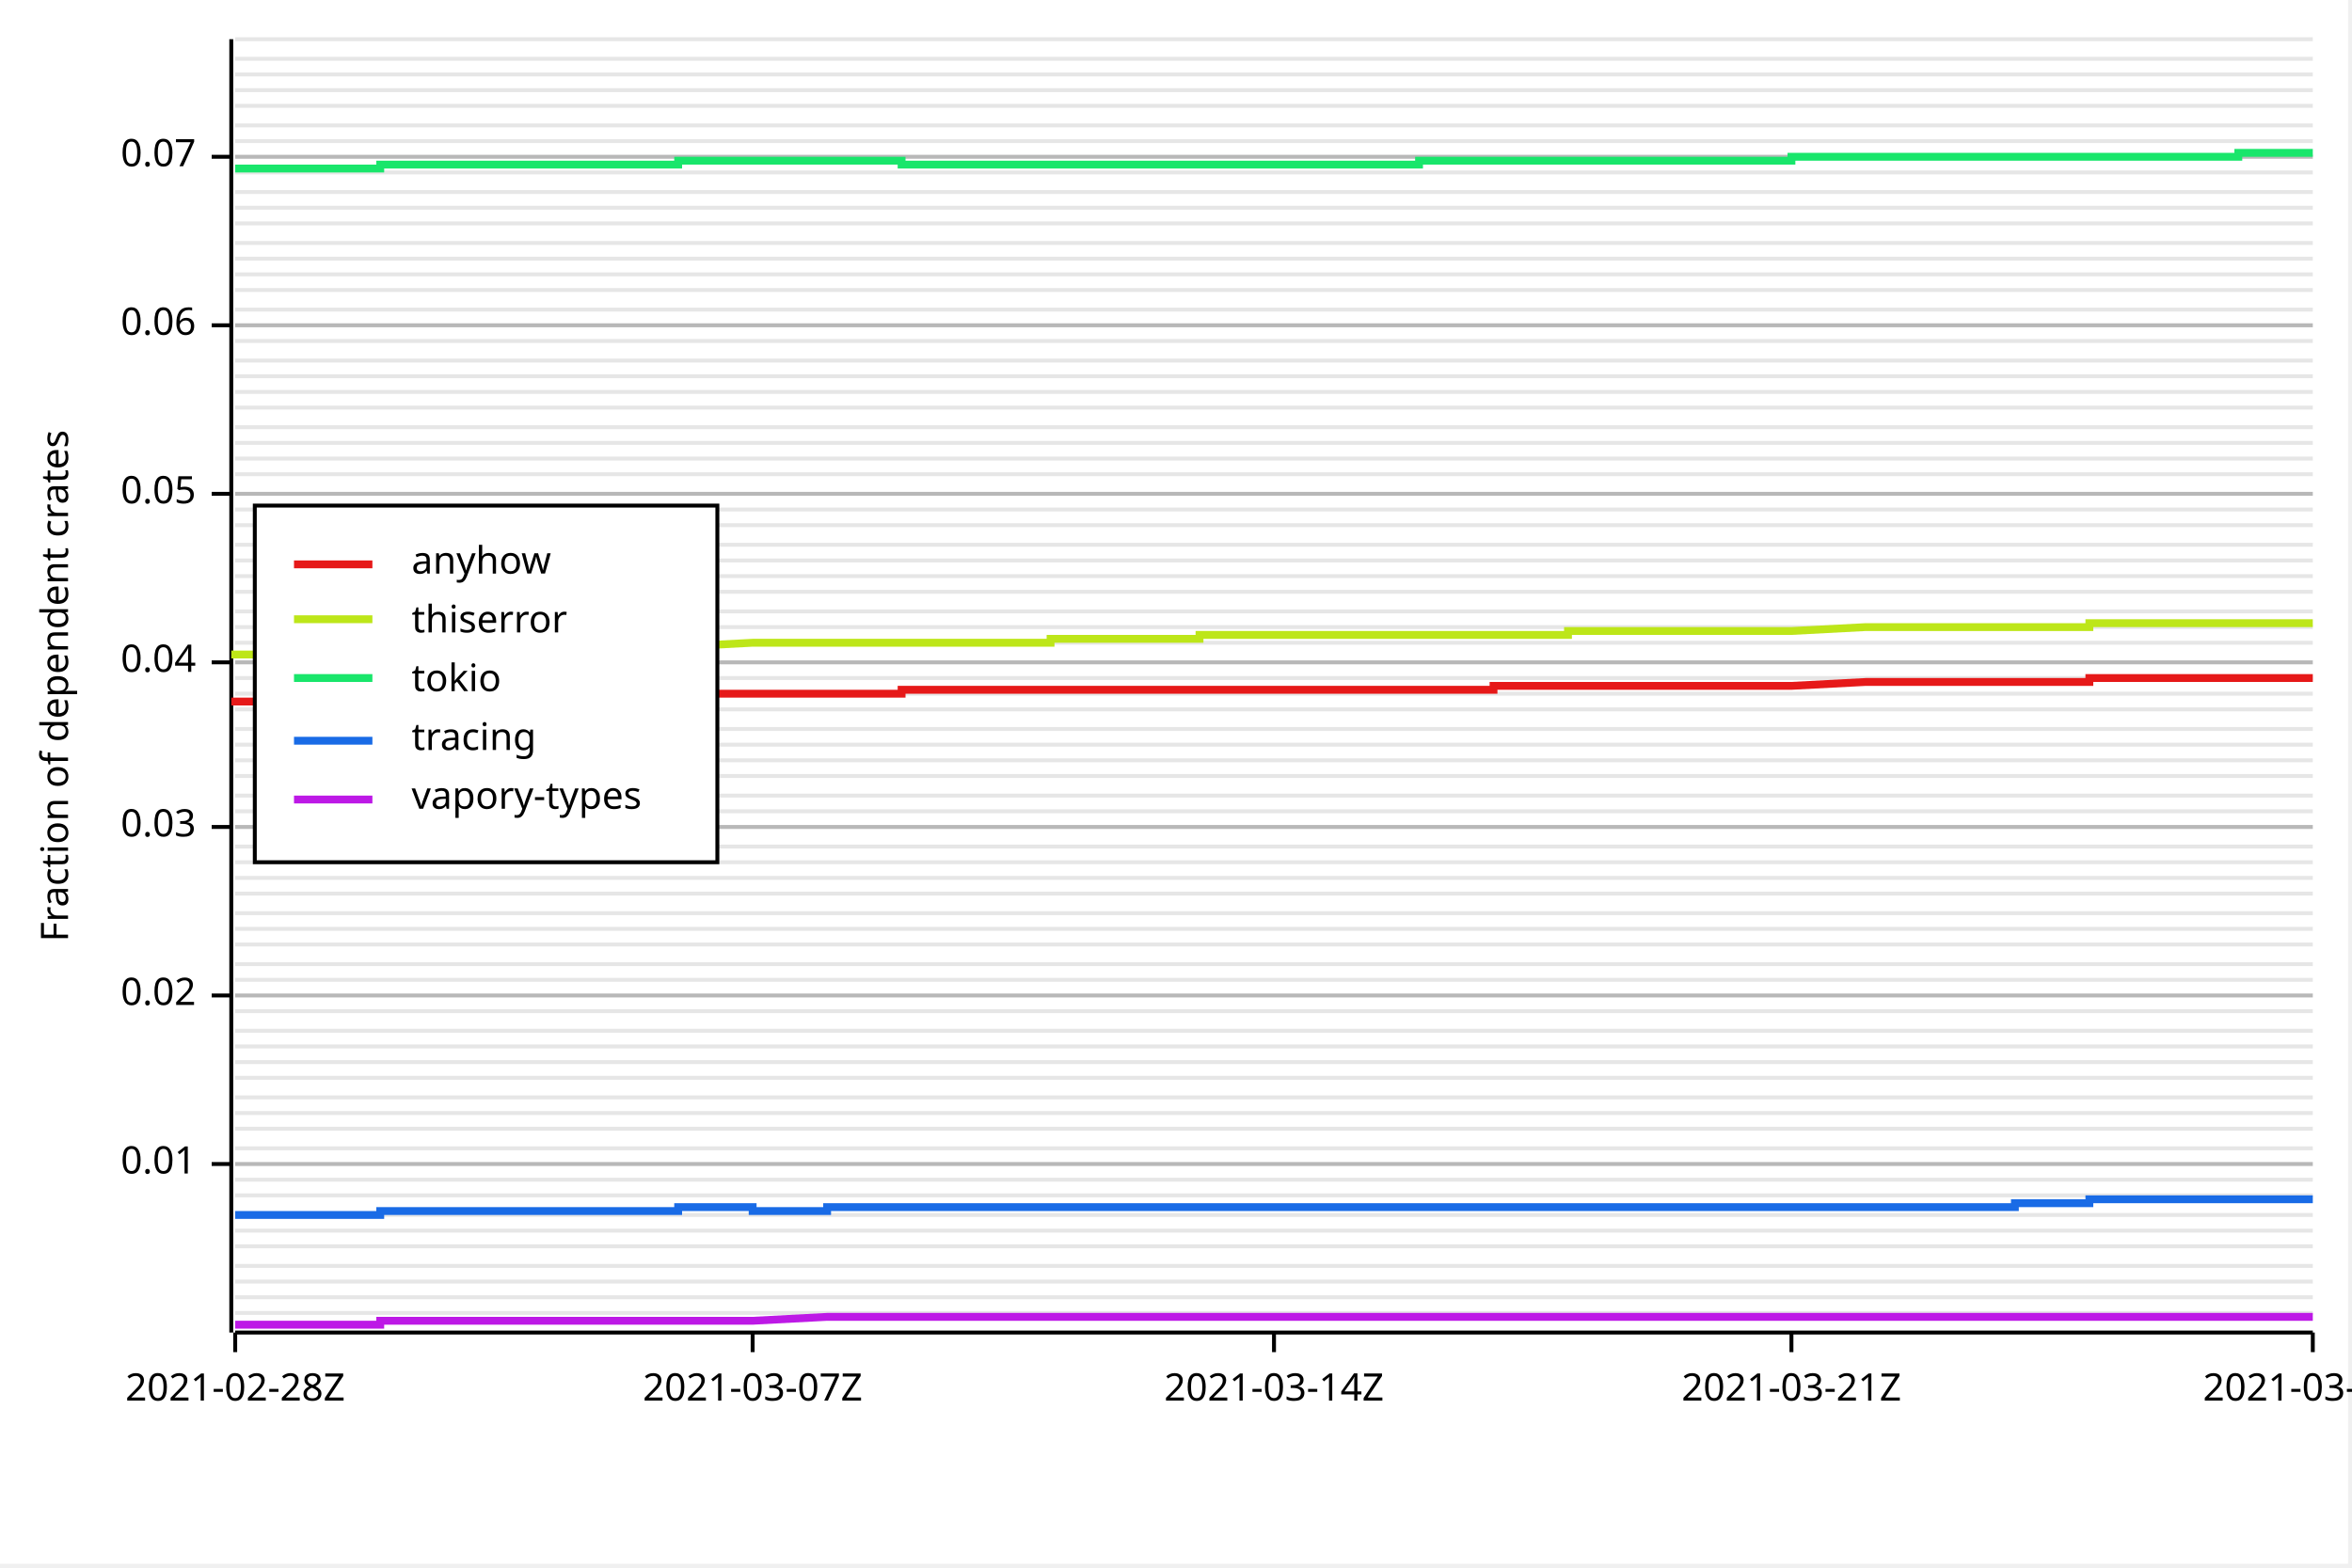
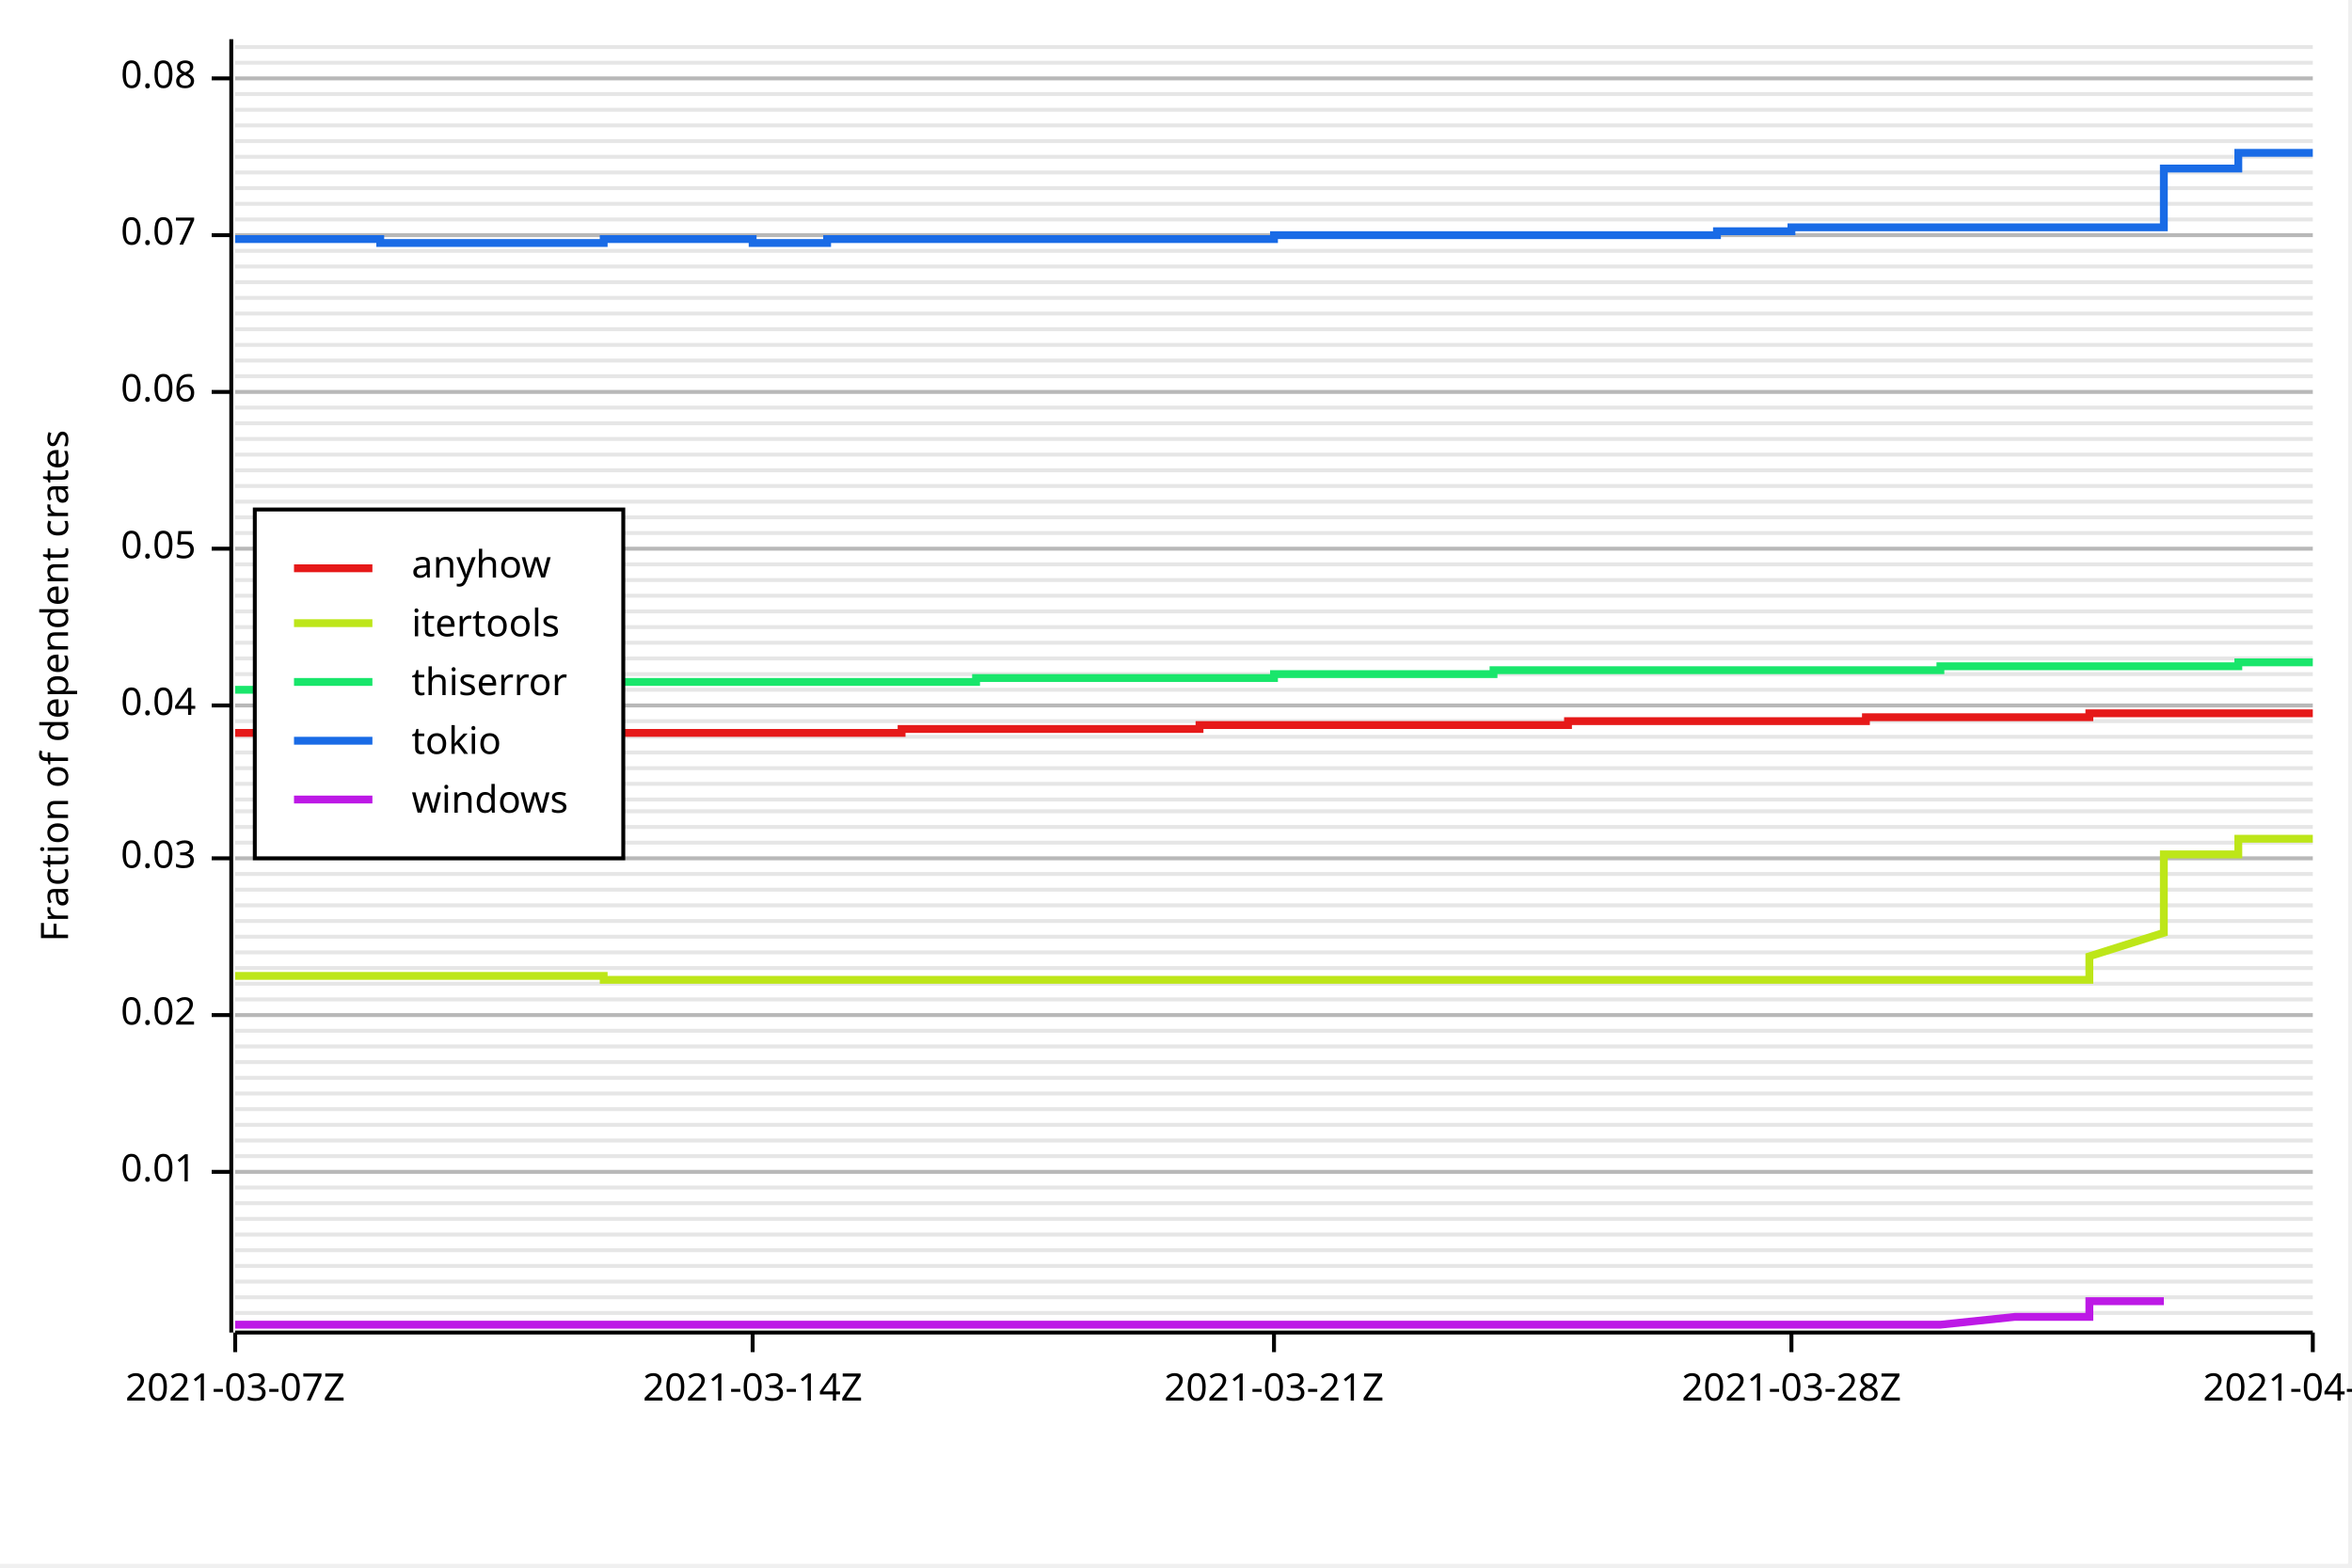
<svg xmlns="http://www.w3.org/2000/svg" width="600" height="400" viewBox="0 0 600 400">
  <rect x="0" y="0" width="599" height="399" opacity="1" fill="#FFFFFF" stroke="none" />
  <line opacity="0.1" stroke="#000000" stroke-width="1" x1="60" y1="335" x2="590" y2="335" />
  <line opacity="0.1" stroke="#000000" stroke-width="1" x1="60" y1="331" x2="590" y2="331" />
  <line opacity="0.1" stroke="#000000" stroke-width="1" x1="60" y1="327" x2="590" y2="327" />
  <line opacity="0.1" stroke="#000000" stroke-width="1" x1="60" y1="323" x2="590" y2="323" />
-   <line opacity="0.1" stroke="#000000" stroke-width="1" x1="60" y1="318" x2="590" y2="318" />
-   <line opacity="0.1" stroke="#000000" stroke-width="1" x1="60" y1="314" x2="590" y2="314" />
-   <line opacity="0.1" stroke="#000000" stroke-width="1" x1="60" y1="310" x2="590" y2="310" />
-   <line opacity="0.1" stroke="#000000" stroke-width="1" x1="60" y1="305" x2="590" y2="305" />
-   <line opacity="0.1" stroke="#000000" stroke-width="1" x1="60" y1="301" x2="590" y2="301" />
-   <line opacity="0.1" stroke="#000000" stroke-width="1" x1="60" y1="297" x2="590" y2="297" />
-   <line opacity="0.1" stroke="#000000" stroke-width="1" x1="60" y1="293" x2="590" y2="293" />
-   <line opacity="0.1" stroke="#000000" stroke-width="1" x1="60" y1="288" x2="590" y2="288" />
-   <line opacity="0.1" stroke="#000000" stroke-width="1" x1="60" y1="284" x2="590" y2="284" />
-   <line opacity="0.1" stroke="#000000" stroke-width="1" x1="60" y1="280" x2="590" y2="280" />
+   <line opacity="0.1" stroke="#000000" stroke-width="1" x1="60" y1="319" x2="590" y2="319" />
+   <line opacity="0.1" stroke="#000000" stroke-width="1" x1="60" y1="315" x2="590" y2="315" />
+   <line opacity="0.1" stroke="#000000" stroke-width="1" x1="60" y1="311" x2="590" y2="311" />
+   <line opacity="0.1" stroke="#000000" stroke-width="1" x1="60" y1="307" x2="590" y2="307" />
+   <line opacity="0.1" stroke="#000000" stroke-width="1" x1="60" y1="303" x2="590" y2="303" />
+   <line opacity="0.1" stroke="#000000" stroke-width="1" x1="60" y1="299" x2="590" y2="299" />
+   <line opacity="0.1" stroke="#000000" stroke-width="1" x1="60" y1="295" x2="590" y2="295" />
+   <line opacity="0.1" stroke="#000000" stroke-width="1" x1="60" y1="291" x2="590" y2="291" />
+   <line opacity="0.1" stroke="#000000" stroke-width="1" x1="60" y1="287" x2="590" y2="287" />
+   <line opacity="0.1" stroke="#000000" stroke-width="1" x1="60" y1="283" x2="590" y2="283" />
+   <line opacity="0.1" stroke="#000000" stroke-width="1" x1="60" y1="279" x2="590" y2="279" />
  <line opacity="0.1" stroke="#000000" stroke-width="1" x1="60" y1="275" x2="590" y2="275" />
  <line opacity="0.1" stroke="#000000" stroke-width="1" x1="60" y1="271" x2="590" y2="271" />
  <line opacity="0.1" stroke="#000000" stroke-width="1" x1="60" y1="267" x2="590" y2="267" />
  <line opacity="0.1" stroke="#000000" stroke-width="1" x1="60" y1="263" x2="590" y2="263" />
-   <line opacity="0.1" stroke="#000000" stroke-width="1" x1="60" y1="258" x2="590" y2="258" />
-   <line opacity="0.1" stroke="#000000" stroke-width="1" x1="60" y1="254" x2="590" y2="254" />
-   <line opacity="0.1" stroke="#000000" stroke-width="1" x1="60" y1="250" x2="590" y2="250" />
-   <line opacity="0.1" stroke="#000000" stroke-width="1" x1="60" y1="246" x2="590" y2="246" />
-   <line opacity="0.1" stroke="#000000" stroke-width="1" x1="60" y1="241" x2="590" y2="241" />
-   <line opacity="0.1" stroke="#000000" stroke-width="1" x1="60" y1="237" x2="590" y2="237" />
-   <line opacity="0.1" stroke="#000000" stroke-width="1" x1="60" y1="233" x2="590" y2="233" />
-   <line opacity="0.1" stroke="#000000" stroke-width="1" x1="60" y1="228" x2="590" y2="228" />
-   <line opacity="0.1" stroke="#000000" stroke-width="1" x1="60" y1="224" x2="590" y2="224" />
-   <line opacity="0.1" stroke="#000000" stroke-width="1" x1="60" y1="220" x2="590" y2="220" />
-   <line opacity="0.1" stroke="#000000" stroke-width="1" x1="60" y1="216" x2="590" y2="216" />
+   <line opacity="0.1" stroke="#000000" stroke-width="1" x1="60" y1="259" x2="590" y2="259" />
+   <line opacity="0.1" stroke="#000000" stroke-width="1" x1="60" y1="255" x2="590" y2="255" />
+   <line opacity="0.1" stroke="#000000" stroke-width="1" x1="60" y1="251" x2="590" y2="251" />
+   <line opacity="0.1" stroke="#000000" stroke-width="1" x1="60" y1="247" x2="590" y2="247" />
+   <line opacity="0.1" stroke="#000000" stroke-width="1" x1="60" y1="243" x2="590" y2="243" />
+   <line opacity="0.1" stroke="#000000" stroke-width="1" x1="60" y1="239" x2="590" y2="239" />
+   <line opacity="0.1" stroke="#000000" stroke-width="1" x1="60" y1="235" x2="590" y2="235" />
+   <line opacity="0.1" stroke="#000000" stroke-width="1" x1="60" y1="231" x2="590" y2="231" />
+   <line opacity="0.1" stroke="#000000" stroke-width="1" x1="60" y1="227" x2="590" y2="227" />
+   <line opacity="0.1" stroke="#000000" stroke-width="1" x1="60" y1="223" x2="590" y2="223" />
+   <line opacity="0.1" stroke="#000000" stroke-width="1" x1="60" y1="219" x2="590" y2="219" />
+   <line opacity="0.1" stroke="#000000" stroke-width="1" x1="60" y1="215" x2="590" y2="215" />
  <line opacity="0.1" stroke="#000000" stroke-width="1" x1="60" y1="211" x2="590" y2="211" />
  <line opacity="0.1" stroke="#000000" stroke-width="1" x1="60" y1="207" x2="590" y2="207" />
-   <line opacity="0.1" stroke="#000000" stroke-width="1" x1="60" y1="203" x2="590" y2="203" />
-   <line opacity="0.1" stroke="#000000" stroke-width="1" x1="60" y1="198" x2="590" y2="198" />
-   <line opacity="0.1" stroke="#000000" stroke-width="1" x1="60" y1="194" x2="590" y2="194" />
-   <line opacity="0.1" stroke="#000000" stroke-width="1" x1="60" y1="190" x2="590" y2="190" />
-   <line opacity="0.1" stroke="#000000" stroke-width="1" x1="60" y1="186" x2="590" y2="186" />
-   <line opacity="0.1" stroke="#000000" stroke-width="1" x1="60" y1="181" x2="590" y2="181" />
-   <line opacity="0.1" stroke="#000000" stroke-width="1" x1="60" y1="177" x2="590" y2="177" />
-   <line opacity="0.1" stroke="#000000" stroke-width="1" x1="60" y1="173" x2="590" y2="173" />
-   <line opacity="0.1" stroke="#000000" stroke-width="1" x1="60" y1="169" x2="590" y2="169" />
+   <line opacity="0.1" stroke="#000000" stroke-width="1" x1="60" y1="204" x2="590" y2="204" />
+   <line opacity="0.1" stroke="#000000" stroke-width="1" x1="60" y1="200" x2="590" y2="200" />
+   <line opacity="0.1" stroke="#000000" stroke-width="1" x1="60" y1="196" x2="590" y2="196" />
+   <line opacity="0.1" stroke="#000000" stroke-width="1" x1="60" y1="192" x2="590" y2="192" />
+   <line opacity="0.1" stroke="#000000" stroke-width="1" x1="60" y1="188" x2="590" y2="188" />
+   <line opacity="0.1" stroke="#000000" stroke-width="1" x1="60" y1="184" x2="590" y2="184" />
+   <line opacity="0.1" stroke="#000000" stroke-width="1" x1="60" y1="180" x2="590" y2="180" />
+   <line opacity="0.1" stroke="#000000" stroke-width="1" x1="60" y1="176" x2="590" y2="176" />
+   <line opacity="0.1" stroke="#000000" stroke-width="1" x1="60" y1="172" x2="590" y2="172" />
+   <line opacity="0.1" stroke="#000000" stroke-width="1" x1="60" y1="168" x2="590" y2="168" />
  <line opacity="0.1" stroke="#000000" stroke-width="1" x1="60" y1="164" x2="590" y2="164" />
  <line opacity="0.1" stroke="#000000" stroke-width="1" x1="60" y1="160" x2="590" y2="160" />
  <line opacity="0.1" stroke="#000000" stroke-width="1" x1="60" y1="156" x2="590" y2="156" />
-   <line opacity="0.1" stroke="#000000" stroke-width="1" x1="60" y1="151" x2="590" y2="151" />
-   <line opacity="0.1" stroke="#000000" stroke-width="1" x1="60" y1="147" x2="590" y2="147" />
-   <line opacity="0.1" stroke="#000000" stroke-width="1" x1="60" y1="143" x2="590" y2="143" />
-   <line opacity="0.1" stroke="#000000" stroke-width="1" x1="60" y1="139" x2="590" y2="139" />
-   <line opacity="0.1" stroke="#000000" stroke-width="1" x1="60" y1="134" x2="590" y2="134" />
-   <line opacity="0.1" stroke="#000000" stroke-width="1" x1="60" y1="130" x2="590" y2="130" />
-   <line opacity="0.1" stroke="#000000" stroke-width="1" x1="60" y1="126" x2="590" y2="126" />
-   <line opacity="0.1" stroke="#000000" stroke-width="1" x1="60" y1="121" x2="590" y2="121" />
-   <line opacity="0.1" stroke="#000000" stroke-width="1" x1="60" y1="117" x2="590" y2="117" />
-   <line opacity="0.1" stroke="#000000" stroke-width="1" x1="60" y1="113" x2="590" y2="113" />
-   <line opacity="0.1" stroke="#000000" stroke-width="1" x1="60" y1="109" x2="590" y2="109" />
+   <line opacity="0.1" stroke="#000000" stroke-width="1" x1="60" y1="152" x2="590" y2="152" />
+   <line opacity="0.1" stroke="#000000" stroke-width="1" x1="60" y1="148" x2="590" y2="148" />
+   <line opacity="0.1" stroke="#000000" stroke-width="1" x1="60" y1="144" x2="590" y2="144" />
+   <line opacity="0.1" stroke="#000000" stroke-width="1" x1="60" y1="140" x2="590" y2="140" />
+   <line opacity="0.1" stroke="#000000" stroke-width="1" x1="60" y1="136" x2="590" y2="136" />
+   <line opacity="0.1" stroke="#000000" stroke-width="1" x1="60" y1="132" x2="590" y2="132" />
+   <line opacity="0.1" stroke="#000000" stroke-width="1" x1="60" y1="128" x2="590" y2="128" />
+   <line opacity="0.1" stroke="#000000" stroke-width="1" x1="60" y1="124" x2="590" y2="124" />
+   <line opacity="0.1" stroke="#000000" stroke-width="1" x1="60" y1="120" x2="590" y2="120" />
+   <line opacity="0.1" stroke="#000000" stroke-width="1" x1="60" y1="116" x2="590" y2="116" />
+   <line opacity="0.1" stroke="#000000" stroke-width="1" x1="60" y1="112" x2="590" y2="112" />
+   <line opacity="0.1" stroke="#000000" stroke-width="1" x1="60" y1="108" x2="590" y2="108" />
  <line opacity="0.1" stroke="#000000" stroke-width="1" x1="60" y1="104" x2="590" y2="104" />
  <line opacity="0.1" stroke="#000000" stroke-width="1" x1="60" y1="100" x2="590" y2="100" />
  <line opacity="0.1" stroke="#000000" stroke-width="1" x1="60" y1="96" x2="590" y2="96" />
  <line opacity="0.1" stroke="#000000" stroke-width="1" x1="60" y1="92" x2="590" y2="92" />
-   <line opacity="0.1" stroke="#000000" stroke-width="1" x1="60" y1="87" x2="590" y2="87" />
-   <line opacity="0.1" stroke="#000000" stroke-width="1" x1="60" y1="83" x2="590" y2="83" />
-   <line opacity="0.1" stroke="#000000" stroke-width="1" x1="60" y1="79" x2="590" y2="79" />
-   <line opacity="0.1" stroke="#000000" stroke-width="1" x1="60" y1="74" x2="590" y2="74" />
-   <line opacity="0.1" stroke="#000000" stroke-width="1" x1="60" y1="70" x2="590" y2="70" />
-   <line opacity="0.1" stroke="#000000" stroke-width="1" x1="60" y1="66" x2="590" y2="66" />
-   <line opacity="0.1" stroke="#000000" stroke-width="1" x1="60" y1="62" x2="590" y2="62" />
-   <line opacity="0.1" stroke="#000000" stroke-width="1" x1="60" y1="57" x2="590" y2="57" />
-   <line opacity="0.1" stroke="#000000" stroke-width="1" x1="60" y1="53" x2="590" y2="53" />
-   <line opacity="0.1" stroke="#000000" stroke-width="1" x1="60" y1="49" x2="590" y2="49" />
+   <line opacity="0.1" stroke="#000000" stroke-width="1" x1="60" y1="88" x2="590" y2="88" />
+   <line opacity="0.1" stroke="#000000" stroke-width="1" x1="60" y1="84" x2="590" y2="84" />
+   <line opacity="0.1" stroke="#000000" stroke-width="1" x1="60" y1="80" x2="590" y2="80" />
+   <line opacity="0.1" stroke="#000000" stroke-width="1" x1="60" y1="76" x2="590" y2="76" />
+   <line opacity="0.1" stroke="#000000" stroke-width="1" x1="60" y1="72" x2="590" y2="72" />
+   <line opacity="0.1" stroke="#000000" stroke-width="1" x1="60" y1="68" x2="590" y2="68" />
+   <line opacity="0.1" stroke="#000000" stroke-width="1" x1="60" y1="64" x2="590" y2="64" />
+   <line opacity="0.1" stroke="#000000" stroke-width="1" x1="60" y1="60" x2="590" y2="60" />
+   <line opacity="0.1" stroke="#000000" stroke-width="1" x1="60" y1="56" x2="590" y2="56" />
+   <line opacity="0.1" stroke="#000000" stroke-width="1" x1="60" y1="52" x2="590" y2="52" />
+   <line opacity="0.1" stroke="#000000" stroke-width="1" x1="60" y1="48" x2="590" y2="48" />
  <line opacity="0.1" stroke="#000000" stroke-width="1" x1="60" y1="44" x2="590" y2="44" />
  <line opacity="0.1" stroke="#000000" stroke-width="1" x1="60" y1="40" x2="590" y2="40" />
  <line opacity="0.1" stroke="#000000" stroke-width="1" x1="60" y1="36" x2="590" y2="36" />
  <line opacity="0.1" stroke="#000000" stroke-width="1" x1="60" y1="32" x2="590" y2="32" />
-   <line opacity="0.1" stroke="#000000" stroke-width="1" x1="60" y1="27" x2="590" y2="27" />
-   <line opacity="0.1" stroke="#000000" stroke-width="1" x1="60" y1="23" x2="590" y2="23" />
-   <line opacity="0.1" stroke="#000000" stroke-width="1" x1="60" y1="19" x2="590" y2="19" />
-   <line opacity="0.1" stroke="#000000" stroke-width="1" x1="60" y1="15" x2="590" y2="15" />
-   <line opacity="0.1" stroke="#000000" stroke-width="1" x1="60" y1="10" x2="590" y2="10" />
+   <line opacity="0.1" stroke="#000000" stroke-width="1" x1="60" y1="28" x2="590" y2="28" />
+   <line opacity="0.1" stroke="#000000" stroke-width="1" x1="60" y1="24" x2="590" y2="24" />
+   <line opacity="0.1" stroke="#000000" stroke-width="1" x1="60" y1="20" x2="590" y2="20" />
+   <line opacity="0.1" stroke="#000000" stroke-width="1" x1="60" y1="16" x2="590" y2="16" />
+   <line opacity="0.1" stroke="#000000" stroke-width="1" x1="60" y1="12" x2="590" y2="12" />
  <text x="10" y="175" dy="0.76em" text-anchor="middle" font-family="sans-serif" font-size="9.677" opacity="1" fill="#000000" transform="rotate(270, 10, 175)">
Fraction of dependent crates
</text>
-   <line opacity="0.2" stroke="#000000" stroke-width="1" x1="60" y1="297" x2="590" y2="297" />
-   <line opacity="0.2" stroke="#000000" stroke-width="1" x1="60" y1="254" x2="590" y2="254" />
-   <line opacity="0.2" stroke="#000000" stroke-width="1" x1="60" y1="211" x2="590" y2="211" />
-   <line opacity="0.2" stroke="#000000" stroke-width="1" x1="60" y1="169" x2="590" y2="169" />
-   <line opacity="0.2" stroke="#000000" stroke-width="1" x1="60" y1="126" x2="590" y2="126" />
-   <line opacity="0.2" stroke="#000000" stroke-width="1" x1="60" y1="83" x2="590" y2="83" />
-   <line opacity="0.2" stroke="#000000" stroke-width="1" x1="60" y1="40" x2="590" y2="40" />
+   <line opacity="0.2" stroke="#000000" stroke-width="1" x1="60" y1="299" x2="590" y2="299" />
+   <line opacity="0.2" stroke="#000000" stroke-width="1" x1="60" y1="259" x2="590" y2="259" />
+   <line opacity="0.2" stroke="#000000" stroke-width="1" x1="60" y1="219" x2="590" y2="219" />
+   <line opacity="0.2" stroke="#000000" stroke-width="1" x1="60" y1="180" x2="590" y2="180" />
+   <line opacity="0.2" stroke="#000000" stroke-width="1" x1="60" y1="140" x2="590" y2="140" />
+   <line opacity="0.2" stroke="#000000" stroke-width="1" x1="60" y1="100" x2="590" y2="100" />
+   <line opacity="0.2" stroke="#000000" stroke-width="1" x1="60" y1="60" x2="590" y2="60" />
+   <line opacity="0.2" stroke="#000000" stroke-width="1" x1="60" y1="20" x2="590" y2="20" />
  <polyline fill="none" opacity="1" stroke="#000000" stroke-width="1" points="59,10 59,340 " />
-   <text x="50" y="297" dy="0.5ex" text-anchor="end" font-family="sans-serif" font-size="9.677" opacity="1" fill="#000000">
+   <text x="50" y="299" dy="0.5ex" text-anchor="end" font-family="sans-serif" font-size="9.677" opacity="1" fill="#000000">
0.01
</text>
-   <polyline fill="none" opacity="1" stroke="#000000" stroke-width="1" points="54,297 59,297 " />
-   <text x="50" y="254" dy="0.5ex" text-anchor="end" font-family="sans-serif" font-size="9.677" opacity="1" fill="#000000">
+   <polyline fill="none" opacity="1" stroke="#000000" stroke-width="1" points="54,299 59,299 " />
+   <text x="50" y="259" dy="0.5ex" text-anchor="end" font-family="sans-serif" font-size="9.677" opacity="1" fill="#000000">
0.02
</text>
-   <polyline fill="none" opacity="1" stroke="#000000" stroke-width="1" points="54,254 59,254 " />
-   <text x="50" y="211" dy="0.5ex" text-anchor="end" font-family="sans-serif" font-size="9.677" opacity="1" fill="#000000">
+   <polyline fill="none" opacity="1" stroke="#000000" stroke-width="1" points="54,259 59,259 " />
+   <text x="50" y="219" dy="0.5ex" text-anchor="end" font-family="sans-serif" font-size="9.677" opacity="1" fill="#000000">
0.03
</text>
-   <polyline fill="none" opacity="1" stroke="#000000" stroke-width="1" points="54,211 59,211 " />
-   <text x="50" y="169" dy="0.5ex" text-anchor="end" font-family="sans-serif" font-size="9.677" opacity="1" fill="#000000">
+   <polyline fill="none" opacity="1" stroke="#000000" stroke-width="1" points="54,219 59,219 " />
+   <text x="50" y="180" dy="0.5ex" text-anchor="end" font-family="sans-serif" font-size="9.677" opacity="1" fill="#000000">
0.04
</text>
-   <polyline fill="none" opacity="1" stroke="#000000" stroke-width="1" points="54,169 59,169 " />
-   <text x="50" y="126" dy="0.5ex" text-anchor="end" font-family="sans-serif" font-size="9.677" opacity="1" fill="#000000">
+   <polyline fill="none" opacity="1" stroke="#000000" stroke-width="1" points="54,180 59,180 " />
+   <text x="50" y="140" dy="0.5ex" text-anchor="end" font-family="sans-serif" font-size="9.677" opacity="1" fill="#000000">
0.05
</text>
-   <polyline fill="none" opacity="1" stroke="#000000" stroke-width="1" points="54,126 59,126 " />
-   <text x="50" y="83" dy="0.5ex" text-anchor="end" font-family="sans-serif" font-size="9.677" opacity="1" fill="#000000">
+   <polyline fill="none" opacity="1" stroke="#000000" stroke-width="1" points="54,140 59,140 " />
+   <text x="50" y="100" dy="0.5ex" text-anchor="end" font-family="sans-serif" font-size="9.677" opacity="1" fill="#000000">
0.06
</text>
-   <polyline fill="none" opacity="1" stroke="#000000" stroke-width="1" points="54,83 59,83 " />
-   <text x="50" y="40" dy="0.5ex" text-anchor="end" font-family="sans-serif" font-size="9.677" opacity="1" fill="#000000">
+   <polyline fill="none" opacity="1" stroke="#000000" stroke-width="1" points="54,100 59,100 " />
+   <text x="50" y="60" dy="0.5ex" text-anchor="end" font-family="sans-serif" font-size="9.677" opacity="1" fill="#000000">
0.07
</text>
-   <polyline fill="none" opacity="1" stroke="#000000" stroke-width="1" points="54,40 59,40 " />
+   <polyline fill="none" opacity="1" stroke="#000000" stroke-width="1" points="54,60 59,60 " />
+   <text x="50" y="20" dy="0.5ex" text-anchor="end" font-family="sans-serif" font-size="9.677" opacity="1" fill="#000000">
+ 0.08
+ </text>
+   <polyline fill="none" opacity="1" stroke="#000000" stroke-width="1" points="54,20 59,20 " />
  <polyline fill="none" opacity="1" stroke="#000000" stroke-width="1" points="60,340 590,340 " />
  <text x="60" y="350" dy="0.76em" text-anchor="middle" font-family="sans-serif" font-size="9.677" opacity="1" fill="#000000">
- 2021-02-28Z
+ 2021-03-07Z
</text>
  <polyline fill="none" opacity="1" stroke="#000000" stroke-width="1" points="60,340 60,345 " />
  <text x="192" y="350" dy="0.76em" text-anchor="middle" font-family="sans-serif" font-size="9.677" opacity="1" fill="#000000">
- 2021-03-07Z
+ 2021-03-14Z
</text>
  <polyline fill="none" opacity="1" stroke="#000000" stroke-width="1" points="192,340 192,345 " />
  <text x="325" y="350" dy="0.76em" text-anchor="middle" font-family="sans-serif" font-size="9.677" opacity="1" fill="#000000">
- 2021-03-14Z
+ 2021-03-21Z
</text>
  <polyline fill="none" opacity="1" stroke="#000000" stroke-width="1" points="325,340 325,345 " />
  <text x="457" y="350" dy="0.76em" text-anchor="middle" font-family="sans-serif" font-size="9.677" opacity="1" fill="#000000">
- 2021-03-21Z
+ 2021-03-28Z
</text>
  <polyline fill="none" opacity="1" stroke="#000000" stroke-width="1" points="457,340 457,345 " />
  <text x="590" y="350" dy="0.76em" text-anchor="middle" font-family="sans-serif" font-size="9.677" opacity="1" fill="#000000">
- 2021-03-28Z
+ 2021-04-04Z
</text>
  <polyline fill="none" opacity="1" stroke="#000000" stroke-width="1" points="590,340 590,345 " />
-   <polyline fill="none" opacity="1" stroke="#E61919" stroke-width="2" points="60,180 60,179 78,179 97,179 97,179 116,179 116,178 135,178 135,177 154,177 154,177 173,177 173,177 192,177 192,177 211,177 211,177 230,177 230,176 249,176 249,176 268,176 268,176 287,176 287,176 306,176 306,176 325,176 325,176 343,176 343,176 362,176 362,176 381,176 381,175 400,175 400,175 419,175 419,175 438,175 438,175 457,175 457,175 476,174 495,174 495,174 514,174 514,174 533,174 533,173 552,173 552,173 571,173 571,173 590,173 " />
-   <polyline fill="none" opacity="1" stroke="#BDE619" stroke-width="2" points="60,168 60,167 78,167 97,167 97,166 116,166 116,166 135,166 135,165 154,165 154,165 173,165 173,165 192,164 192,164 211,164 211,164 230,164 230,164 249,164 249,164 268,164 268,163 287,163 287,163 306,163 306,162 325,162 325,162 343,162 343,162 362,162 362,162 381,162 381,162 400,162 400,161 419,161 419,161 438,161 438,161 457,161 457,161 476,160 495,160 495,160 514,160 514,160 533,160 533,159 552,159 552,159 571,159 571,159 590,159 " />
-   <polyline fill="none" opacity="1" stroke="#19E66B" stroke-width="2" points="60,43 60,43 78,43 97,43 97,42 116,42 116,42 135,42 135,42 154,42 154,42 173,42 173,41 192,41 192,41 211,41 211,41 230,41 230,42 249,42 249,42 268,42 268,42 287,42 287,42 306,42 306,42 325,42 325,42 343,42 343,42 362,42 362,41 381,41 381,41 400,41 400,41 419,41 419,41 438,41 438,41 457,41 457,40 476,40 495,40 495,40 514,40 514,40 533,40 533,40 552,40 552,40 571,40 571,39 590,39 " />
-   <polyline fill="none" opacity="1" stroke="#196BE6" stroke-width="2" points="60,310 60,310 78,310 97,310 97,309 116,309 116,309 135,309 135,309 154,309 154,309 173,309 173,308 192,308 192,309 211,309 211,308 230,308 230,308 249,308 249,308 268,308 268,308 287,308 287,308 306,308 306,308 325,308 325,308 343,308 343,308 362,308 362,308 381,308 381,308 400,308 400,308 419,308 419,308 438,308 438,308 457,308 457,308 476,308 495,308 495,308 514,308 514,307 533,307 533,306 552,306 552,306 571,306 571,306 590,306 " />
-   <polyline fill="none" opacity="1" stroke="#BD19E6" stroke-width="2" points="60,338 78,338 97,338 97,337 116,337 135,337 135,337 154,337 154,337 173,337 173,337 192,337 192,337 211,336 230,336 249,336 249,336 268,336 287,336 306,336 306,336 325,336 343,336 343,336 362,336 362,336 381,336 400,336 419,336 438,336 438,336 457,336 476,336 495,336 495,336 514,336 514,336 533,336 533,336 552,336 590,336 " />
-   <rect x="65" y="129" width="118" height="91" opacity="1" fill="#FFFFFF" stroke="none" />
-   <rect x="65" y="129" width="118" height="91" opacity="1" fill="none" stroke="#000000" />
-   <text x="105" y="139" dy="0.76em" text-anchor="start" font-family="sans-serif" font-size="9.677" opacity="1" fill="#000000">
+   <polyline fill="none" opacity="1" stroke="#E61919" stroke-width="2" points="60,187 60,187 78,187 78,187 97,187 97,187 116,187 116,187 135,187 135,187 154,187 154,187 173,187 173,187 192,187 192,187 211,187 211,187 230,187 230,186 249,186 249,186 268,186 268,186 287,186 287,186 306,186 306,185 325,185 325,185 343,185 362,185 362,185 381,185 381,185 400,185 400,184 419,184 419,184 438,184 438,184 457,184 457,184 476,184 476,183 495,183 495,183 514,183 514,183 533,183 533,182 552,182 552,182 571,182 571,182 590,182 " />
+   <polyline fill="none" opacity="1" stroke="#BDE619" stroke-width="2" points="60,249 60,249 78,249 78,249 97,249 97,249 116,249 116,249 135,249 135,249 154,249 154,250 173,250 173,250 192,250 192,250 211,250 211,250 230,250 230,250 249,250 249,250 268,250 268,250 287,250 287,250 306,250 306,250 325,250 325,250 343,250 362,250 362,250 381,250 381,250 400,250 400,250 419,250 419,250 438,250 438,250 457,250 457,250 476,250 476,250 495,250 495,250 514,250 514,250 533,250 533,244 552,238 552,218 571,218 571,214 590,214 " />
+   <polyline fill="none" opacity="1" stroke="#19E66B" stroke-width="2" points="60,176 60,176 78,176 78,176 97,176 97,175 116,175 116,175 135,175 135,175 154,175 154,174 173,174 173,174 192,174 192,174 211,174 211,174 230,174 230,174 249,174 249,173 268,173 268,173 287,173 287,173 306,173 306,173 325,173 325,172 343,172 362,172 362,172 381,172 381,171 400,171 400,171 419,171 419,171 438,171 438,171 457,171 457,171 476,171 476,171 495,171 495,170 514,170 514,170 533,170 533,170 552,170 552,170 571,170 571,169 590,169 " />
+   <polyline fill="none" opacity="1" stroke="#196BE6" stroke-width="2" points="60,61 60,61 78,61 78,61 97,61 97,62 116,62 116,62 135,62 135,62 154,62 154,61 173,61 173,61 192,61 192,62 211,62 211,61 230,61 230,61 249,61 249,61 268,61 268,61 287,61 287,61 306,61 306,61 325,61 325,60 343,60 362,60 362,60 381,60 381,60 400,60 400,60 419,60 419,60 438,60 438,59 457,59 457,58 476,58 476,58 495,58 495,58 514,58 514,58 533,58 533,58 552,58 552,43 571,43 571,39 590,39 " />
+   <polyline fill="none" opacity="1" stroke="#BD19E6" stroke-width="2" points="60,338 60,338 116,338 116,338 135,338 154,338 173,338 211,338 211,338 230,338 249,338 268,338 268,338 287,338 306,338 343,338 381,338 381,338 400,338 457,338 476,338 476,338 495,338 514,336 533,336 533,332 552,332 " />
+   <rect x="65" y="130" width="94" height="89" opacity="1" fill="#FFFFFF" stroke="none" />
+   <rect x="65" y="130" width="94" height="89" opacity="1" fill="none" stroke="#000000" />
+   <text x="105" y="140" dy="0.76em" text-anchor="start" font-family="sans-serif" font-size="9.677" opacity="1" fill="#000000">
anyhow
</text>
-   <text x="105" y="154" dy="0.76em" text-anchor="start" font-family="sans-serif" font-size="9.677" opacity="1" fill="#000000">
+   <text x="105" y="155" dy="0.76em" text-anchor="start" font-family="sans-serif" font-size="9.677" opacity="1" fill="#000000">
+ itertools
+ </text>
+   <text x="105" y="170" dy="0.76em" text-anchor="start" font-family="sans-serif" font-size="9.677" opacity="1" fill="#000000">
thiserror
</text>
-   <text x="105" y="169" dy="0.76em" text-anchor="start" font-family="sans-serif" font-size="9.677" opacity="1" fill="#000000">
+   <text x="105" y="185" dy="0.76em" text-anchor="start" font-family="sans-serif" font-size="9.677" opacity="1" fill="#000000">
tokio
</text>
-   <text x="105" y="184" dy="0.76em" text-anchor="start" font-family="sans-serif" font-size="9.677" opacity="1" fill="#000000">
- tracing
+   <text x="105" y="200" dy="0.76em" text-anchor="start" font-family="sans-serif" font-size="9.677" opacity="1" fill="#000000">
+ windows
</text>
-   <text x="105" y="199" dy="0.76em" text-anchor="start" font-family="sans-serif" font-size="9.677" opacity="1" fill="#000000">
- vapory-types
- </text>
-   <polyline fill="none" opacity="1" stroke="#E61919" stroke-width="2" points="75,144 95,144 " />
-   <polyline fill="none" opacity="1" stroke="#BDE619" stroke-width="2" points="75,158 95,158 " />
-   <polyline fill="none" opacity="1" stroke="#19E66B" stroke-width="2" points="75,173 95,173 " />
+   <polyline fill="none" opacity="1" stroke="#E61919" stroke-width="2" points="75,145 95,145 " />
+   <polyline fill="none" opacity="1" stroke="#BDE619" stroke-width="2" points="75,159 95,159 " />
+   <polyline fill="none" opacity="1" stroke="#19E66B" stroke-width="2" points="75,174 95,174 " />
  <polyline fill="none" opacity="1" stroke="#196BE6" stroke-width="2" points="75,189 95,189 " />
  <polyline fill="none" opacity="1" stroke="#BD19E6" stroke-width="2" points="75,204 95,204 " />
</svg>
